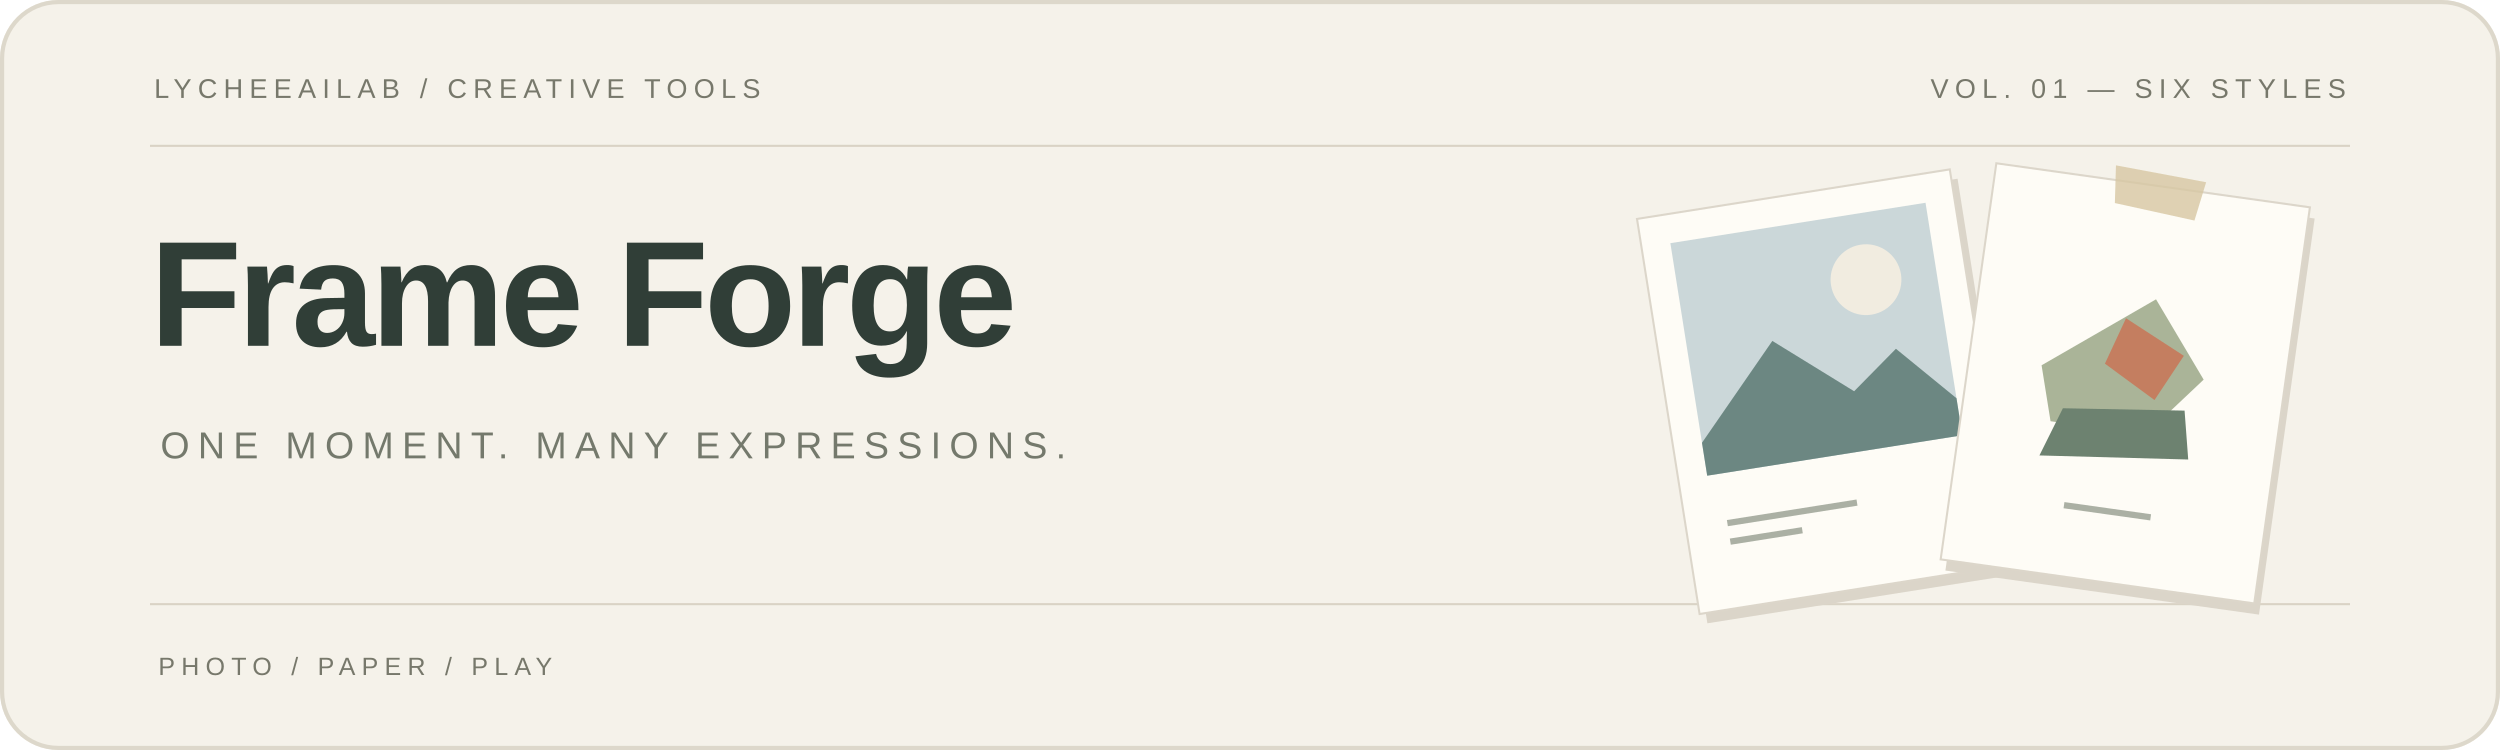
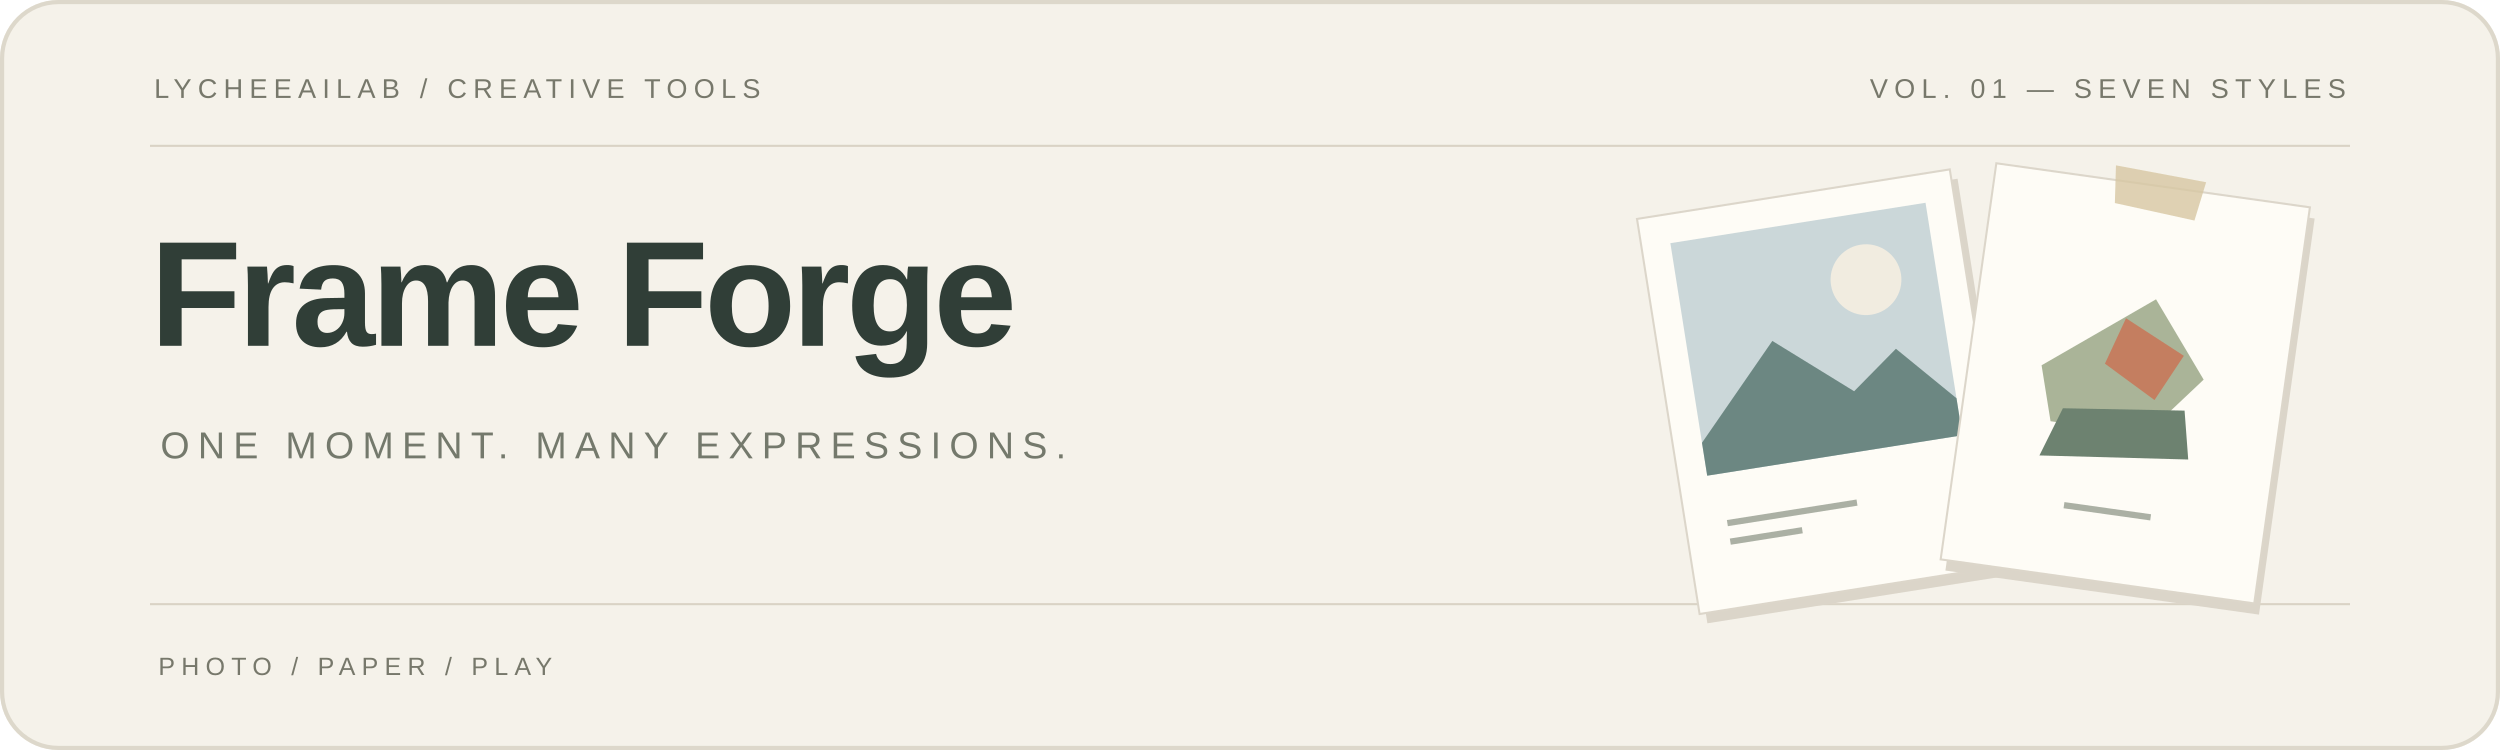
<svg xmlns="http://www.w3.org/2000/svg" width="1200" height="360" viewBox="0 0 1200 360" role="img" aria-labelledby="title desc">
  <rect width="1200" height="360" rx="28" fill="#F5F2EA" />
  <rect x="1" y="1" width="1198" height="358" rx="27" fill="none" stroke="#DDD8CB" stroke-width="2" />
  <path d="M72 70H1128M72 290H1128" stroke="#D9D3C5" />
  <g font-family="Segoe UI,Arial,sans-serif">
    <text x="74" y="47" fill="#77786B" font-size="13" letter-spacing="3">LYCHEEAILAB / CREATIVE TOOLS</text>
-     <text x="1126" y="47" text-anchor="end" fill="#77786B" font-size="13" letter-spacing="3">VOL. 01 — SIX STYLES</text>
+     <text x="1126" y="47" text-anchor="end" fill="#77786B" font-size="13" letter-spacing="3">VOL. 01 — SEVEN STYLES</text>
    <text x="72" y="166" fill="#303E37" font-size="72" font-weight="700" letter-spacing="-2">Frame Forge</text>
    <text x="77" y="220" fill="#74796C" font-size="18" letter-spacing="4">ONE MOMENT. MANY EXPRESSIONS.</text>
    <text x="76" y="324" fill="#77786B" font-size="12" letter-spacing="3">PHOTO / PAPER / PLAY</text>
  </g>
  <g transform="translate(800 92) rotate(-9 76 97)">
    <rect x="3" y="5" width="152" height="192" fill="#DBD5C9" />
    <rect width="152" height="192" fill="#FEFCF6" stroke="#DCD6CA" />
    <rect x="14" y="14" width="124" height="113" fill="#CBD7D9" />
    <circle cx="104" cy="46" r="17" fill="#F1ECE0" />
    <path d="M14 111L55 68L90 98L113 81L138 109V127H14Z" fill="#6C8782" />
    <path d="M20 151H83M20 160H55" stroke="#ABB0A4" stroke-width="3" />
  </g>
  <g transform="translate(944 88) rotate(8 76 97)">
    <rect x="3" y="5" width="152" height="192" fill="#DBD5C9" />
    <rect width="152" height="192" fill="#FEFCF6" stroke="#DCD6CA" />
    <path d="M35 93L85 54L113 89L89 119L43 119Z" fill="#AAB498" />
    <path d="M48 112L106 105L111 128L40 136Z" fill="#6D8270" />
    <path d="M72 65L102 79L91 102L65 88Z" fill="#C47E60" />
    <path d="M57 -7L101 -5L98 14L59 11Z" fill="#D7C7A2" opacity=".8" />
    <path d="M55 158H97" stroke="#ABB0A4" stroke-width="3" />
  </g>
</svg>
